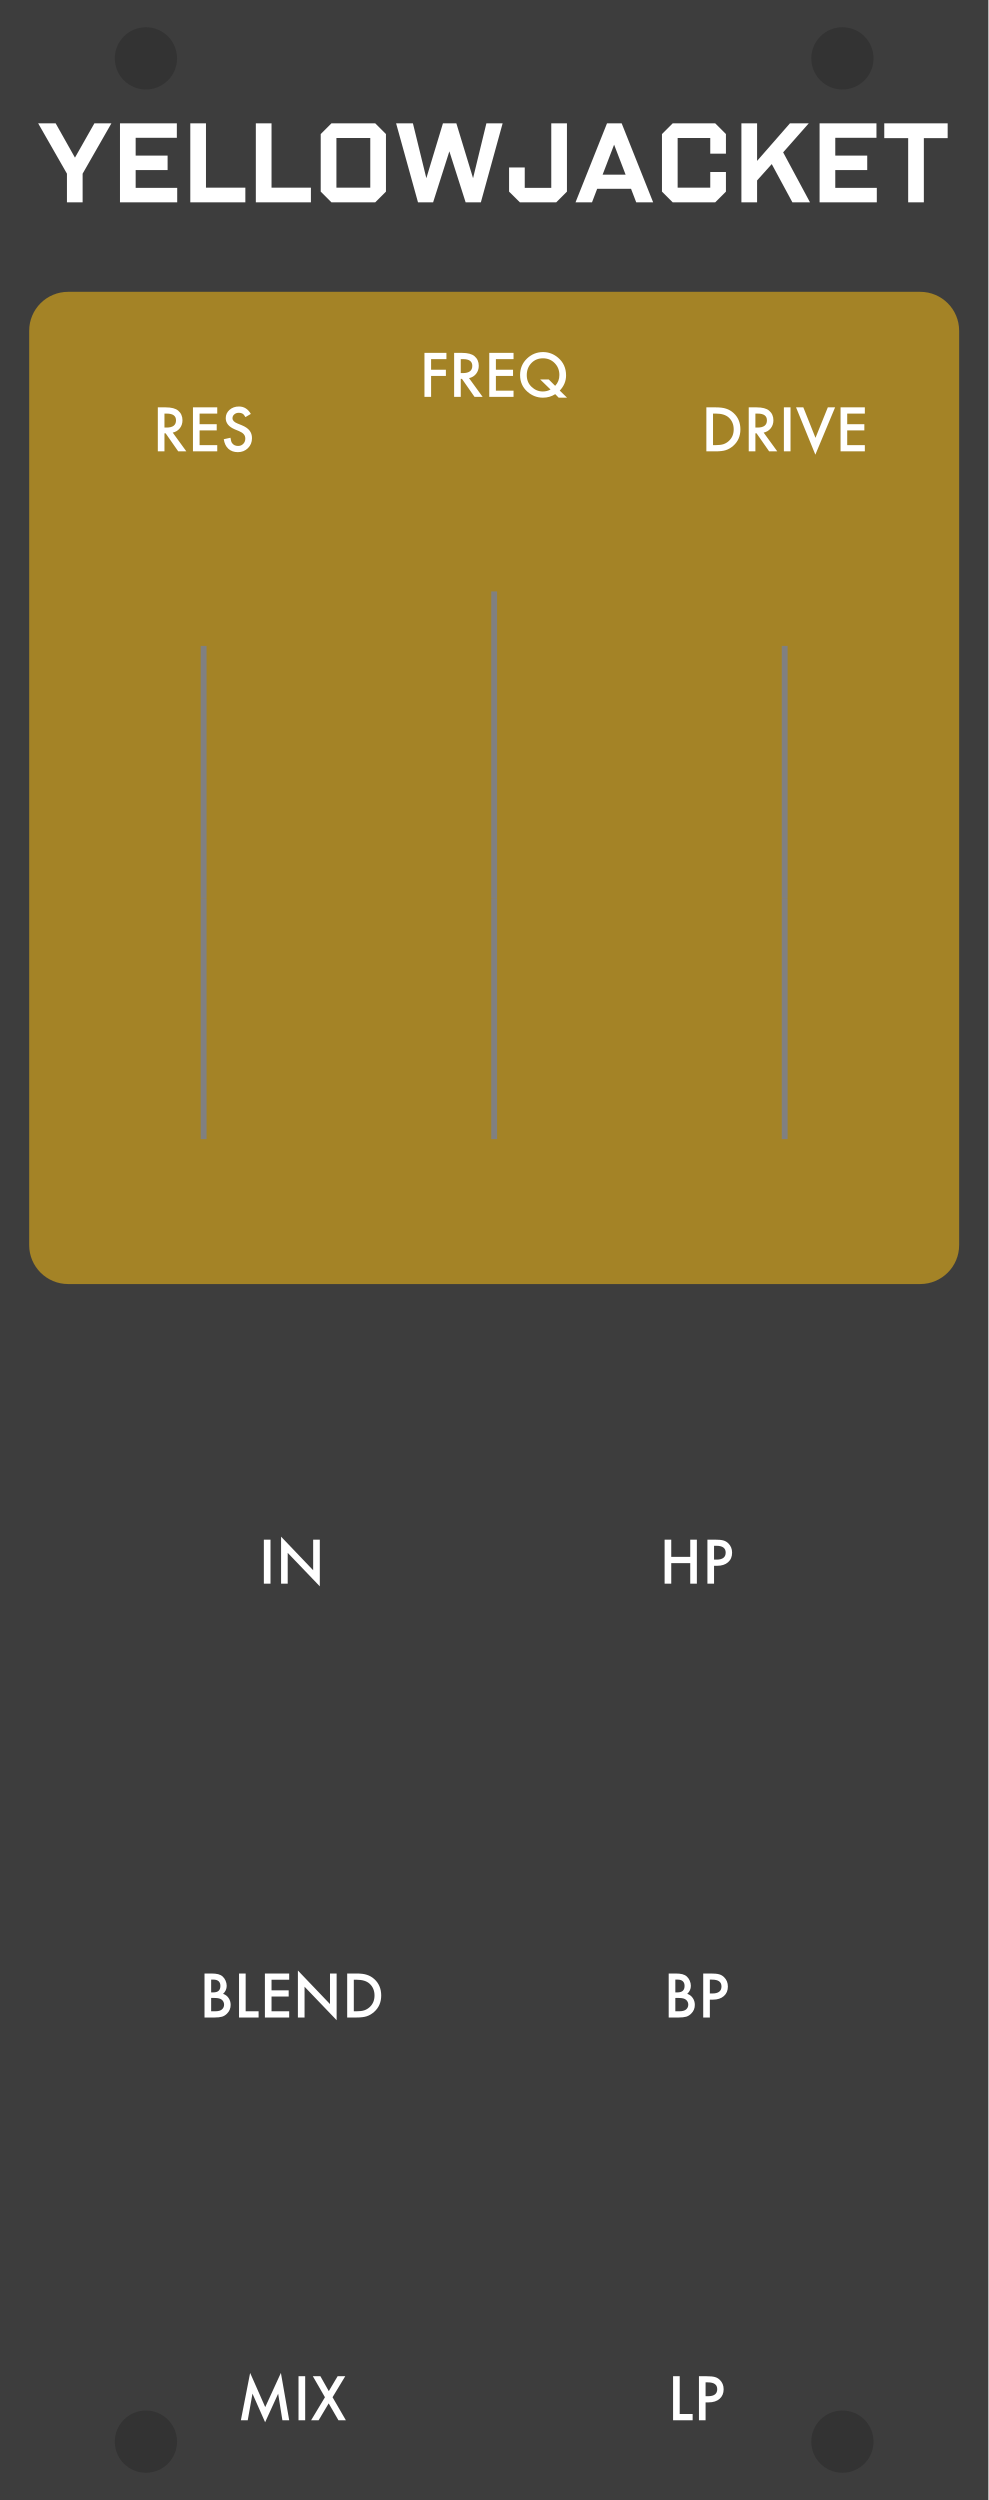
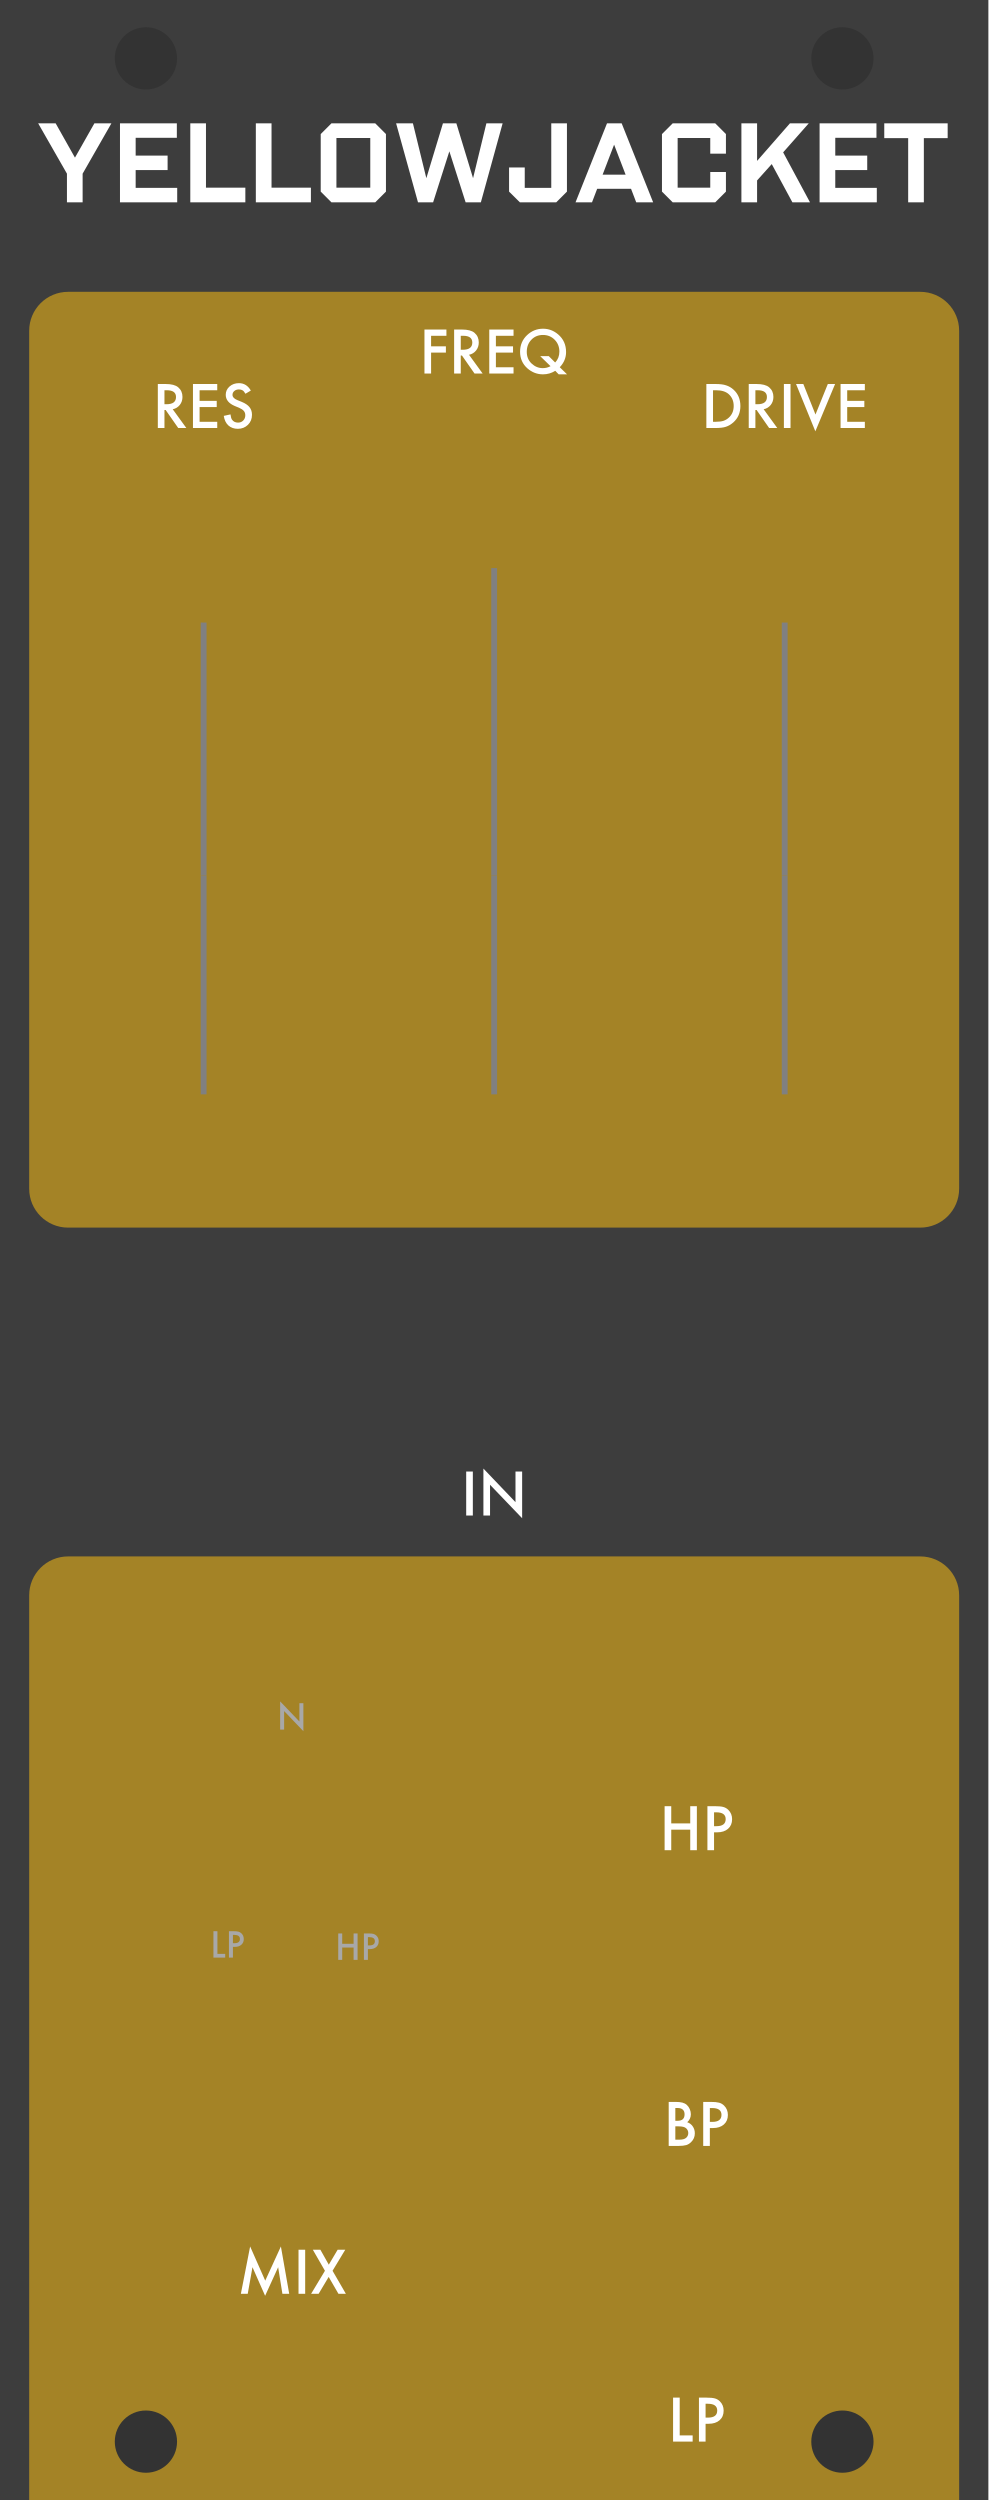
<svg xmlns="http://www.w3.org/2000/svg" version="1.1" width="50.8mm" height="128.5mm" viewBox="0 0 50.8 128.5">
  <g id="panel">
    <rect x="0" y="0" width="50.8" height="128.5" fill="#3d3d3d" />
-     <rect class="zone" x="1.50" y="15.00" width="47.80" height="51.00" rx="2.00" fill="#c99c1e" fill-opacity="0.73" />
+     <rect class="zone" x="1.50" y="15.00" width="47.80" height="48.10" rx="2.00" fill="#c99c1e" fill-opacity="0.73" />
+     <rect class="zone" x="1.50" y="80.00" width="47.80" height="50.50" rx="2.00" fill="#c99c1e" fill-opacity="0.73" />
    <circle cx="7.5" cy="3.0" r="1.6" fill="#333333" />
    <circle cx="43.3" cy="3.0" r="1.6" fill="#333333" />
    <circle cx="7.5" cy="125.5" r="1.6" fill="#333333" />
    <circle cx="43.3" cy="125.5" r="1.6" fill="#333333" />
-     <rect x="10.317" y="46.2" width="0.3" height="12.35" fill="#808080" />
-     <rect x="25.25" y="46.2" width="0.3" height="12.35" fill="#808080" />
-     <rect x="40.183" y="46.2" width="0.3" height="12.35" fill="#808080" />
-     <rect x="10.317" y="33.2" width="0.3" height="13.0" fill="#808080" />
-     <rect x="25.25" y="30.4" width="0.3" height="15.8" fill="#808080" />
-     <rect x="40.183" y="33.2" width="0.3" height="13.0" fill="#808080" />
+     <rect x="10.317" y="45.0" width="0.3" height="11.25" fill="#808080" />
+     <rect x="25.25" y="45.0" width="0.3" height="11.25" fill="#808080" />
+     <rect x="40.183" y="45.0" width="0.3" height="11.25" fill="#808080" />
+     <rect x="10.317" y="32.0" width="0.3" height="13.0" fill="#808080" />
+     <rect x="25.25" y="29.2" width="0.3" height="15.8" fill="#808080" />
+     <rect x="40.183" y="32.0" width="0.3" height="13.0" fill="#808080" />
    <path fill="#ffffff" d="M3.441 10.4H4.247V8.927L5.726 6.34H4.851L3.853 8.103L2.861 6.34H1.962L3.441 8.927Z M6.167 10.4H9.108V9.658H6.973V8.741H8.615V7.999H6.973V7.082H9.09V6.34H6.167Z M9.781 10.4H12.611V9.646H10.587V6.34H9.781Z M13.15 10.4H15.981V9.646H13.957V6.34H13.15Z M17.036 10.4H19.287L19.838 9.849V6.891L19.287 6.34H17.036L16.485 6.891V9.849ZM17.292 9.646V7.094H19.032V9.646Z M21.485 10.4H22.262L23.097 7.778L23.933 10.4H24.716L25.835 6.34H25L24.315 9.159L23.457 6.34H22.767L21.914 9.159L21.224 6.34H20.36Z M26.722 10.4H28.59L29.141 9.849V6.34H28.335V9.658H26.972V8.608H26.166V9.849Z M29.582 10.4H30.429L30.695 9.704H32.435L32.702 10.4H33.572L31.954 6.34H31.2ZM30.974 8.979 31.565 7.436 32.157 8.979Z M34.576 10.4H36.762L37.313 9.849V8.84H36.507V9.646H34.831V7.094H36.507V7.9H37.313V6.891L36.762 6.34H34.576L34.025 6.891V9.849Z M38.108 10.4H38.914V9.275L39.668 8.434L40.729 10.4H41.634L40.254 7.831L41.57 6.34H40.602L38.914 8.271V6.34H38.108Z M42.127 10.4H45.068V9.658H42.933V8.741H44.575V7.999H42.933V7.082H45.05V6.34H42.127Z M46.68 10.4H47.486V7.1H48.71V6.34H45.451V7.1H46.68Z" />
-     <path fill="#ffffff" d="M8.878 22.236 9.578 23.2H9.161L8.515 22.274H8.453V23.2H8.112V20.938H8.512Q8.96 20.938 9.159 21.107Q9.379 21.294 9.379 21.602Q9.379 21.842 9.241 22.015Q9.104 22.188 8.878 22.236ZM8.453 21.977H8.562Q9.047 21.977 9.047 21.606Q9.047 21.259 8.575 21.259H8.453Z M11.166 21.259H10.259V21.803H11.14V22.123H10.259V22.879H11.166V23.2H9.918V20.938H11.166Z M12.893 21.275 12.616 21.439Q12.539 21.304 12.468 21.263Q12.395 21.217 12.279 21.217Q12.137 21.217 12.044 21.297Q11.95 21.376 11.95 21.496Q11.95 21.662 12.196 21.763L12.422 21.855Q12.697 21.967 12.824 22.127Q12.952 22.287 12.952 22.52Q12.952 22.832 12.744 23.036Q12.534 23.241 12.224 23.241Q11.929 23.241 11.737 23.067Q11.548 22.892 11.502 22.576L11.847 22.5Q11.871 22.699 11.929 22.775Q12.035 22.922 12.237 22.922Q12.397 22.922 12.502 22.815Q12.608 22.708 12.608 22.544Q12.608 22.478 12.589 22.423Q12.571 22.368 12.532 22.322Q12.493 22.276 12.432 22.235Q12.37 22.195 12.285 22.158L12.067 22.068Q11.603 21.871 11.603 21.493Q11.603 21.239 11.797 21.067Q11.992 20.894 12.282 20.894Q12.673 20.894 12.893 21.275Z" />
-     <path fill="#ffffff" d="M22.946 18.459H22.158V19.003H22.919V19.323H22.158V20.4H21.817V18.138H22.946Z M24.108 19.436 24.808 20.4H24.391L23.745 19.474H23.683V20.4H23.342V18.138H23.742Q24.19 18.138 24.389 18.307Q24.609 18.494 24.609 18.802Q24.609 19.042 24.471 19.215Q24.334 19.388 24.108 19.436ZM23.683 19.177H23.792Q24.276 19.177 24.276 18.806Q24.276 18.459 23.805 18.459H23.683Z M26.396 18.459H25.489V19.003H26.37V19.323H25.489V20.079H26.396V20.4H25.148V18.138H26.396Z M29.146 20.441H28.716L28.539 20.259Q28.256 20.441 27.909 20.441Q27.46 20.441 27.111 20.136Q26.732 19.801 26.732 19.279Q26.732 18.768 27.09 18.427Q27.439 18.096 27.914 18.096Q28.344 18.096 28.686 18.386Q29.096 18.734 29.096 19.296Q29.096 19.735 28.772 20.076ZM28.207 19.505 28.535 19.832Q28.752 19.606 28.752 19.274Q28.752 18.909 28.51 18.663Q28.268 18.417 27.909 18.417Q27.546 18.417 27.312 18.663Q27.076 18.907 27.076 19.282Q27.076 19.649 27.319 19.881Q27.572 20.122 27.898 20.122Q28.119 20.122 28.297 20.021L27.766 19.505Z" />
-     <path fill="#ffffff" d="M36.307 23.2V20.938H36.782Q37.123 20.938 37.321 21.006Q37.533 21.072 37.706 21.23Q38.056 21.549 38.056 22.069Q38.056 22.591 37.691 22.913Q37.508 23.074 37.308 23.137Q37.12 23.2 36.776 23.2ZM36.649 22.879H36.802Q37.032 22.879 37.185 22.831Q37.337 22.78 37.46 22.668Q37.712 22.438 37.712 22.069Q37.712 21.697 37.463 21.466Q37.239 21.259 36.802 21.259H36.649Z M39.252 22.236 39.952 23.2H39.534L38.888 22.274H38.827V23.2H38.485V20.938H38.885Q39.334 20.938 39.533 21.107Q39.753 21.294 39.753 21.602Q39.753 21.842 39.615 22.015Q39.477 22.188 39.252 22.236ZM38.827 21.977H38.935Q39.42 21.977 39.42 21.606Q39.42 21.259 38.948 21.259H38.827Z M40.633 20.938V23.2H40.292V20.938Z M41.291 20.938 41.916 22.506 42.55 20.938H42.924L41.909 23.37L40.917 20.938Z M44.453 21.259H43.546V21.803H44.427V22.123H43.546V22.879H44.453V23.2H43.205V20.938H44.453Z" />
-     <path fill="#ffffff" d="M13.904 79.138V81.4H13.562V79.138Z M14.447 81.4V78.984L16.096 80.71V79.138H16.438V81.538L14.788 79.817V81.4Z" />
-     <path fill="#ffffff" d="M34.502 80.023H35.478V79.138H35.819V81.4H35.478V80.344H34.502V81.4H34.161V79.138H34.502Z M36.702 80.482V81.4H36.361V79.138H36.748Q37.032 79.138 37.177 79.178Q37.323 79.217 37.435 79.327Q37.63 79.518 37.63 79.808Q37.63 80.118 37.422 80.3Q37.214 80.482 36.861 80.482ZM36.702 80.165H36.83Q37.3 80.165 37.3 79.803Q37.3 79.453 36.815 79.453H36.702Z" />
-     <path fill="#ffffff" d="M10.512 103.7V101.438H10.852Q11.079 101.438 11.214 101.473Q11.35 101.509 11.444 101.592Q11.539 101.679 11.595 101.807Q11.652 101.938 11.652 102.071Q11.652 102.314 11.466 102.483Q11.646 102.544 11.75 102.698Q11.855 102.85 11.855 103.053Q11.855 103.318 11.668 103.501Q11.555 103.614 11.414 103.658Q11.261 103.7 11.029 103.7ZM10.853 102.409H10.96Q11.151 102.409 11.239 102.325Q11.328 102.241 11.328 102.077Q11.328 101.917 11.237 101.835Q11.146 101.752 10.973 101.752H10.853ZM10.853 103.379H11.064Q11.296 103.379 11.404 103.288Q11.518 103.19 11.518 103.039Q11.518 102.893 11.409 102.793Q11.302 102.695 11.026 102.695H10.853Z M12.627 101.438V103.379H13.292V103.7H12.286V101.438Z M14.864 101.759H13.957V102.303H14.838V102.623H13.957V103.379H14.864V103.7H13.616V101.438H14.864Z M15.312 103.7V101.284L16.962 103.01V101.438H17.303V103.838L15.654 102.117V103.7Z M17.845 103.7V101.438H18.32Q18.661 101.438 18.859 101.506Q19.071 101.572 19.244 101.73Q19.594 102.049 19.594 102.569Q19.594 103.091 19.229 103.413Q19.046 103.574 18.846 103.637Q18.658 103.7 18.314 103.7ZM18.186 103.379H18.34Q18.57 103.379 18.722 103.331Q18.875 103.28 18.998 103.168Q19.25 102.938 19.25 102.569Q19.25 102.197 19.001 101.966Q18.777 101.759 18.34 101.759H18.186Z" />
-     <path fill="#ffffff" d="M34.371 103.7V101.438H34.71Q34.938 101.438 35.072 101.473Q35.209 101.509 35.302 101.592Q35.397 101.679 35.453 101.807Q35.51 101.938 35.51 102.071Q35.51 102.314 35.324 102.483Q35.504 102.544 35.608 102.698Q35.714 102.85 35.714 103.053Q35.714 103.318 35.526 103.501Q35.414 103.614 35.273 103.658Q35.119 103.7 34.888 103.7ZM34.712 102.409H34.819Q35.009 102.409 35.098 102.325Q35.187 102.241 35.187 102.077Q35.187 101.917 35.096 101.835Q35.005 101.752 34.832 101.752H34.712ZM34.712 103.379H34.923Q35.154 103.379 35.263 103.288Q35.377 103.19 35.377 103.039Q35.377 102.893 35.267 102.793Q35.16 102.695 34.885 102.695H34.712Z M36.486 102.782V103.7H36.145V101.438H36.531Q36.815 101.438 36.96 101.478Q37.107 101.517 37.218 101.627Q37.413 101.818 37.413 102.108Q37.413 102.418 37.205 102.6Q36.997 102.782 36.644 102.782ZM36.486 102.465H36.613Q37.084 102.465 37.084 102.103Q37.084 101.753 36.599 101.753H36.486Z" />
-     <path fill="#ffffff" d="M12.381 124.4 12.857 121.968 13.633 123.726 14.438 121.968 14.865 124.4H14.515L14.297 123.035L13.627 124.504L12.977 123.033L12.734 124.4Z M15.686 122.138V124.4H15.344V122.138Z M16.702 123.218 16.08 122.138H16.468L16.9 122.904L17.354 122.138H17.745L17.093 123.218L17.777 124.4H17.395L16.894 123.534L16.378 124.4H15.992Z" />
-     <path fill="#ffffff" d="M34.937 122.138V124.079H35.602V124.4H34.596V122.138Z M36.267 123.482V124.4H35.926V122.138H36.313Q36.597 122.138 36.742 122.178Q36.888 122.217 37 122.327Q37.195 122.518 37.195 122.808Q37.195 123.118 36.987 123.3Q36.779 123.482 36.425 123.482ZM36.267 123.165H36.395Q36.865 123.165 36.865 122.803Q36.865 122.453 36.38 122.453H36.267Z" />
+     <path fill="#ffffff" d="M8.878 21.036 9.578 22.0H9.161L8.515 21.074H8.453V22.0H8.112V19.738H8.512Q8.96 19.738 9.159 19.907Q9.379 20.094 9.379 20.402Q9.379 20.642 9.241 20.815Q9.104 20.988 8.878 21.036ZM8.453 20.777H8.562Q9.047 20.777 9.047 20.406Q9.047 20.059 8.575 20.059H8.453Z M11.166 20.059H10.259V20.603H11.14V20.923H10.259V21.679H11.166V22.0H9.918V19.738H11.166Z M12.893 20.075 12.616 20.239Q12.539 20.104 12.468 20.063Q12.395 20.017 12.279 20.017Q12.137 20.017 12.044 20.097Q11.95 20.176 11.95 20.296Q11.95 20.462 12.196 20.563L12.422 20.655Q12.697 20.767 12.824 20.927Q12.952 21.087 12.952 21.32Q12.952 21.632 12.744 21.836Q12.534 22.041 12.224 22.041Q11.929 22.041 11.737 21.867Q11.548 21.692 11.502 21.376L11.847 21.3Q11.871 21.499 11.929 21.575Q12.035 21.722 12.237 21.722Q12.397 21.722 12.502 21.615Q12.608 21.508 12.608 21.344Q12.608 21.278 12.589 21.223Q12.571 21.168 12.532 21.122Q12.493 21.076 12.432 21.035Q12.37 20.995 12.285 20.958L12.067 20.868Q11.603 20.671 11.603 20.293Q11.603 20.039 11.797 19.867Q11.992 19.694 12.282 19.694Q12.673 19.694 12.893 20.075Z" />
+     <path fill="#ffffff" d="M22.946 17.259H22.158V17.803H22.919V18.123H22.158V19.2H21.817V16.938H22.946Z M24.108 18.236 24.808 19.2H24.391L23.745 18.274H23.683V19.2H23.342V16.938H23.742Q24.19 16.938 24.389 17.107Q24.609 17.294 24.609 17.602Q24.609 17.842 24.471 18.015Q24.334 18.188 24.108 18.236ZM23.683 17.977H23.792Q24.276 17.977 24.276 17.606Q24.276 17.259 23.805 17.259H23.683Z M26.396 17.259H25.489V17.803H26.37V18.123H25.489V18.879H26.396V19.2H25.148V16.938H26.396Z M29.146 19.241H28.716L28.539 19.059Q28.256 19.241 27.909 19.241Q27.46 19.241 27.111 18.936Q26.732 18.601 26.732 18.079Q26.732 17.568 27.09 17.227Q27.439 16.896 27.914 16.896Q28.344 16.896 28.686 17.186Q29.096 17.534 29.096 18.096Q29.096 18.535 28.772 18.876ZM28.207 18.305 28.535 18.632Q28.752 18.406 28.752 18.074Q28.752 17.709 28.51 17.463Q28.268 17.217 27.909 17.217Q27.546 17.217 27.312 17.463Q27.076 17.707 27.076 18.082Q27.076 18.449 27.319 18.681Q27.572 18.922 27.898 18.922Q28.119 18.922 28.297 18.821L27.766 18.305Z" />
+     <path fill="#ffffff" d="M36.307 22.0V19.738H36.782Q37.123 19.738 37.321 19.806Q37.533 19.872 37.706 20.03Q38.056 20.349 38.056 20.869Q38.056 21.391 37.691 21.713Q37.508 21.874 37.308 21.937Q37.12 22.0 36.776 22.0ZM36.649 21.679H36.802Q37.032 21.679 37.185 21.631Q37.337 21.58 37.46 21.468Q37.712 21.238 37.712 20.869Q37.712 20.497 37.463 20.266Q37.239 20.059 36.802 20.059H36.649Z M39.252 21.036 39.952 22.0H39.534L38.888 21.074H38.827V22.0H38.485V19.738H38.885Q39.334 19.738 39.533 19.907Q39.753 20.094 39.753 20.402Q39.753 20.642 39.615 20.815Q39.477 20.988 39.252 21.036ZM38.827 20.777H38.935Q39.42 20.777 39.42 20.406Q39.42 20.059 38.948 20.059H38.827Z M40.633 19.738V22.0H40.292V19.738Z M41.291 19.738 41.916 21.306 42.55 19.738H42.924L41.909 22.17L40.917 19.738Z M44.453 20.059H43.546V20.603H44.427V20.923H43.546V21.679H44.453V22.0H43.205V19.738H44.453Z" />
+     <path fill="#ffffff" d="M24.304 75.638V77.9H23.962V75.638Z M24.847 77.9V75.484L26.496 77.21V75.638H26.838V78.038L25.188 76.317V77.9Z" />
+     <path fill="#ffffff" d="M34.502 93.723H35.478V92.838H35.819V95.1H35.478V94.044H34.502V95.1H34.161V92.838H34.502Z M36.702 94.182V95.1H36.361V92.838H36.748Q37.032 92.838 37.177 92.878Q37.323 92.917 37.435 93.027Q37.63 93.218 37.63 93.508Q37.63 93.818 37.422 94Q37.214 94.182 36.861 94.182ZM36.702 93.865H36.83Q37.3 93.865 37.3 93.503Q37.3 93.153 36.815 93.153H36.702Z" />
+     <path fill="#ffffff" d="M34.371 110.3V108.038H34.71Q34.938 108.038 35.072 108.073Q35.209 108.109 35.302 108.192Q35.397 108.279 35.453 108.407Q35.51 108.538 35.51 108.671Q35.51 108.914 35.324 109.083Q35.504 109.144 35.608 109.298Q35.714 109.45 35.714 109.653Q35.714 109.918 35.526 110.101Q35.414 110.214 35.273 110.258Q35.119 110.3 34.888 110.3ZM34.712 109.009H34.819Q35.009 109.009 35.098 108.925Q35.187 108.841 35.187 108.677Q35.187 108.517 35.096 108.435Q35.005 108.352 34.832 108.352H34.712ZM34.712 109.979H34.923Q35.154 109.979 35.263 109.888Q35.377 109.79 35.377 109.639Q35.377 109.493 35.267 109.393Q35.16 109.295 34.885 109.295H34.712Z M36.486 109.382V110.3H36.145V108.038H36.531Q36.815 108.038 36.96 108.078Q37.107 108.117 37.218 108.227Q37.413 108.418 37.413 108.708Q37.413 109.018 37.205 109.2Q36.997 109.382 36.644 109.382ZM36.486 109.065H36.613Q37.084 109.065 37.084 108.703Q37.084 108.353 36.599 108.353H36.486Z" />
+     <path fill="#ffffff" d="M12.381 117.9 12.857 115.468 13.633 117.226 14.438 115.468 14.865 117.9H14.515L14.297 116.535L13.627 118.004L12.977 116.533L12.734 117.9Z M15.686 115.638V117.9H15.344V115.638Z M16.702 116.718 16.08 115.638H16.468L16.9 116.404L17.354 115.638H17.745L17.093 116.718L17.777 117.9H17.395L16.894 117.034L16.378 117.9H15.992Z" />
+     <path fill="#ffffff" d="M34.937 123.238V125.179H35.602V125.5H34.596V123.238Z M36.267 124.582V125.5H35.926V123.238H36.313Q36.597 123.238 36.742 123.278Q36.888 123.317 37 123.427Q37.195 123.618 37.195 123.908Q37.195 124.218 36.987 124.4Q36.779 124.582 36.425 124.582ZM36.267 124.265H36.395Q36.865 124.265 36.865 123.903Q36.865 123.553 36.38 123.553H36.267Z" />
+   </g>
+   <g id="values">
+     <path fill="#a8a8a8" d="M11.175 99.264V100.429H11.574V100.622H10.97V99.264Z M11.973 100.07V100.622H11.768V99.264H12Q12.171 99.264 12.258 99.288Q12.346 99.312 12.413 99.378Q12.53 99.492 12.53 99.666Q12.53 99.852 12.405 99.961Q12.28 100.07 12.068 100.07ZM11.973 99.881H12.05Q12.332 99.881 12.332 99.664Q12.332 99.453 12.041 99.453H11.973Z" />
+     <path fill="#a8a8a8" d="M14.399 88.9V87.451L15.389 88.486V87.543H15.594V88.983L14.604 87.95V88.9Z" />
+     <path fill="#a8a8a8" d="M17.589 99.91H18.175V99.379H18.38V100.736H18.175V100.102H17.589V100.736H17.385V99.379H17.589Z M18.91 100.185V100.736H18.705V99.379H18.937Q19.107 99.379 19.194 99.403Q19.282 99.426 19.349 99.492Q19.466 99.607 19.466 99.781Q19.466 99.967 19.341 100.076Q19.216 100.185 19.004 100.185ZM18.91 99.995H18.986Q19.268 99.995 19.268 99.778Q19.268 99.568 18.977 99.568H18.91Z" />
  </g>
  <g id="components" style="display:none">
-     <circle id="RES_PARAM#RoundBlackKnob" cx="10.467" cy="33.2" r="2" fill="#ff0000" />
-     <circle id="FREQ_PARAM#RoundBigBlackKnob" cx="25.4" cy="30.4" r="2" fill="#ff0000" />
-     <circle id="DRIVE_PARAM#RoundBlackKnob" cx="40.333" cy="33.2" r="2" fill="#ff0000" />
-     <circle id="RES_CV_PARAM#Trimpot" cx="10.467" cy="46.2" r="2" fill="#ff0000" />
-     <circle id="RES_INPUT#PJ301MPort" cx="10.467" cy="58.55" r="2" fill="#00ff00" />
-     <circle id="FREQ_CV_PARAM#Trimpot" cx="25.4" cy="46.2" r="2" fill="#ff0000" />
-     <circle id="FREQ_INPUT#PJ301MPort" cx="25.4" cy="58.55" r="2" fill="#00ff00" />
-     <circle id="DRIVE_CV_PARAM#Trimpot" cx="40.333" cy="46.2" r="2" fill="#ff0000" />
-     <circle id="DRIVE_INPUT#PJ301MPort" cx="40.333" cy="58.55" r="2" fill="#00ff00" />
-     <circle id="AUDIO_INPUT#PJ301MPort" cx="10.15" cy="73.05" r="2" fill="#00ff00" />
-     <circle id="AUDIO_INPUT_R#PJ301MPort" cx="19.85" cy="73.05" r="2" fill="#00ff00" />
-     <circle id="HP_OUTPUT#PJ301MPort" cx="30.95" cy="73.05" r="2" fill="#0000ff" />
-     <circle id="HP_OUTPUT_R#PJ301MPort" cx="40.65" cy="73.05" r="2" fill="#0000ff" />
-     <circle id="BLEND_PARAM#RoundBlackKnob" cx="14.997" cy="92.7" r="2" fill="#ff0000" />
-     <circle id="BP_OUTPUT#PJ301MPort" cx="30.947" cy="92.7" r="2" fill="#0000ff" />
-     <circle id="BP_OUTPUT_R#PJ301MPort" cx="40.647" cy="92.7" r="2" fill="#0000ff" />
-     <circle id="MIX_OUTPUT#PJ301MPort" cx="10.15" cy="116.05" r="2" fill="#0000ff" />
-     <circle id="MIX_OUTPUT_R#PJ301MPort" cx="19.85" cy="116.05" r="2" fill="#0000ff" />
-     <circle id="LP_OUTPUT#PJ301MPort" cx="30.95" cy="116.05" r="2" fill="#0000ff" />
-     <circle id="LP_OUTPUT_R#PJ301MPort" cx="40.65" cy="116.05" r="2" fill="#0000ff" />
+     <circle id="RES_PARAM#RoundBlackKnob" cx="10.467" cy="32.0" r="2" fill="#ff0000" />
+     <circle id="FREQ_PARAM#RoundBigBlackKnob" cx="25.4" cy="29.2" r="2" fill="#ff0000" />
+     <circle id="DRIVE_PARAM#RoundBlackKnob" cx="40.333" cy="32.0" r="2" fill="#ff0000" />
+     <circle id="RES_CV_PARAM#Trimpot" cx="10.467" cy="45.0" r="2" fill="#ff0000" />
+     <circle id="RES_INPUT#PJ301MPort" cx="10.467" cy="56.25" r="2" fill="#00ff00" />
+     <circle id="FREQ_CV_PARAM#Trimpot" cx="25.4" cy="45.0" r="2" fill="#ff0000" />
+     <circle id="FREQ_INPUT#PJ301MPort" cx="25.4" cy="56.25" r="2" fill="#00ff00" />
+     <circle id="DRIVE_CV_PARAM#Trimpot" cx="40.333" cy="45.0" r="2" fill="#ff0000" />
+     <circle id="DRIVE_INPUT#PJ301MPort" cx="40.333" cy="56.25" r="2" fill="#00ff00" />
+     <circle id="AUDIO_INPUT#PJ301MPort" cx="20.55" cy="69.55" r="2" fill="#00ff00" />
+     <circle id="AUDIO_INPUT_R#PJ301MPort" cx="30.25" cy="69.55" r="2" fill="#00ff00" />
+     <circle id="HP_OUTPUT#PJ301MPort" cx="30.95" cy="86.75" r="2" fill="#0000ff" />
+     <circle id="HP_OUTPUT_R#PJ301MPort" cx="40.65" cy="86.75" r="2" fill="#0000ff" />
+     <circle id="BLEND_PARAM#RoundBlackKnob" cx="14.997" cy="94.35" r="2" fill="#ff0000" />
+     <circle id="BP_OUTPUT#PJ301MPort" cx="30.947" cy="101.95" r="2" fill="#0000ff" />
+     <circle id="BP_OUTPUT_R#PJ301MPort" cx="40.647" cy="101.95" r="2" fill="#0000ff" />
+     <circle id="MIX_OUTPUT#PJ301MPort" cx="10.15" cy="109.55" r="2" fill="#0000ff" />
+     <circle id="MIX_OUTPUT_R#PJ301MPort" cx="19.85" cy="109.55" r="2" fill="#0000ff" />
+     <circle id="LP_OUTPUT#PJ301MPort" cx="30.95" cy="117.15" r="2" fill="#0000ff" />
+     <circle id="LP_OUTPUT_R#PJ301MPort" cx="40.65" cy="117.15" r="2" fill="#0000ff" />
  </g>
</svg>
